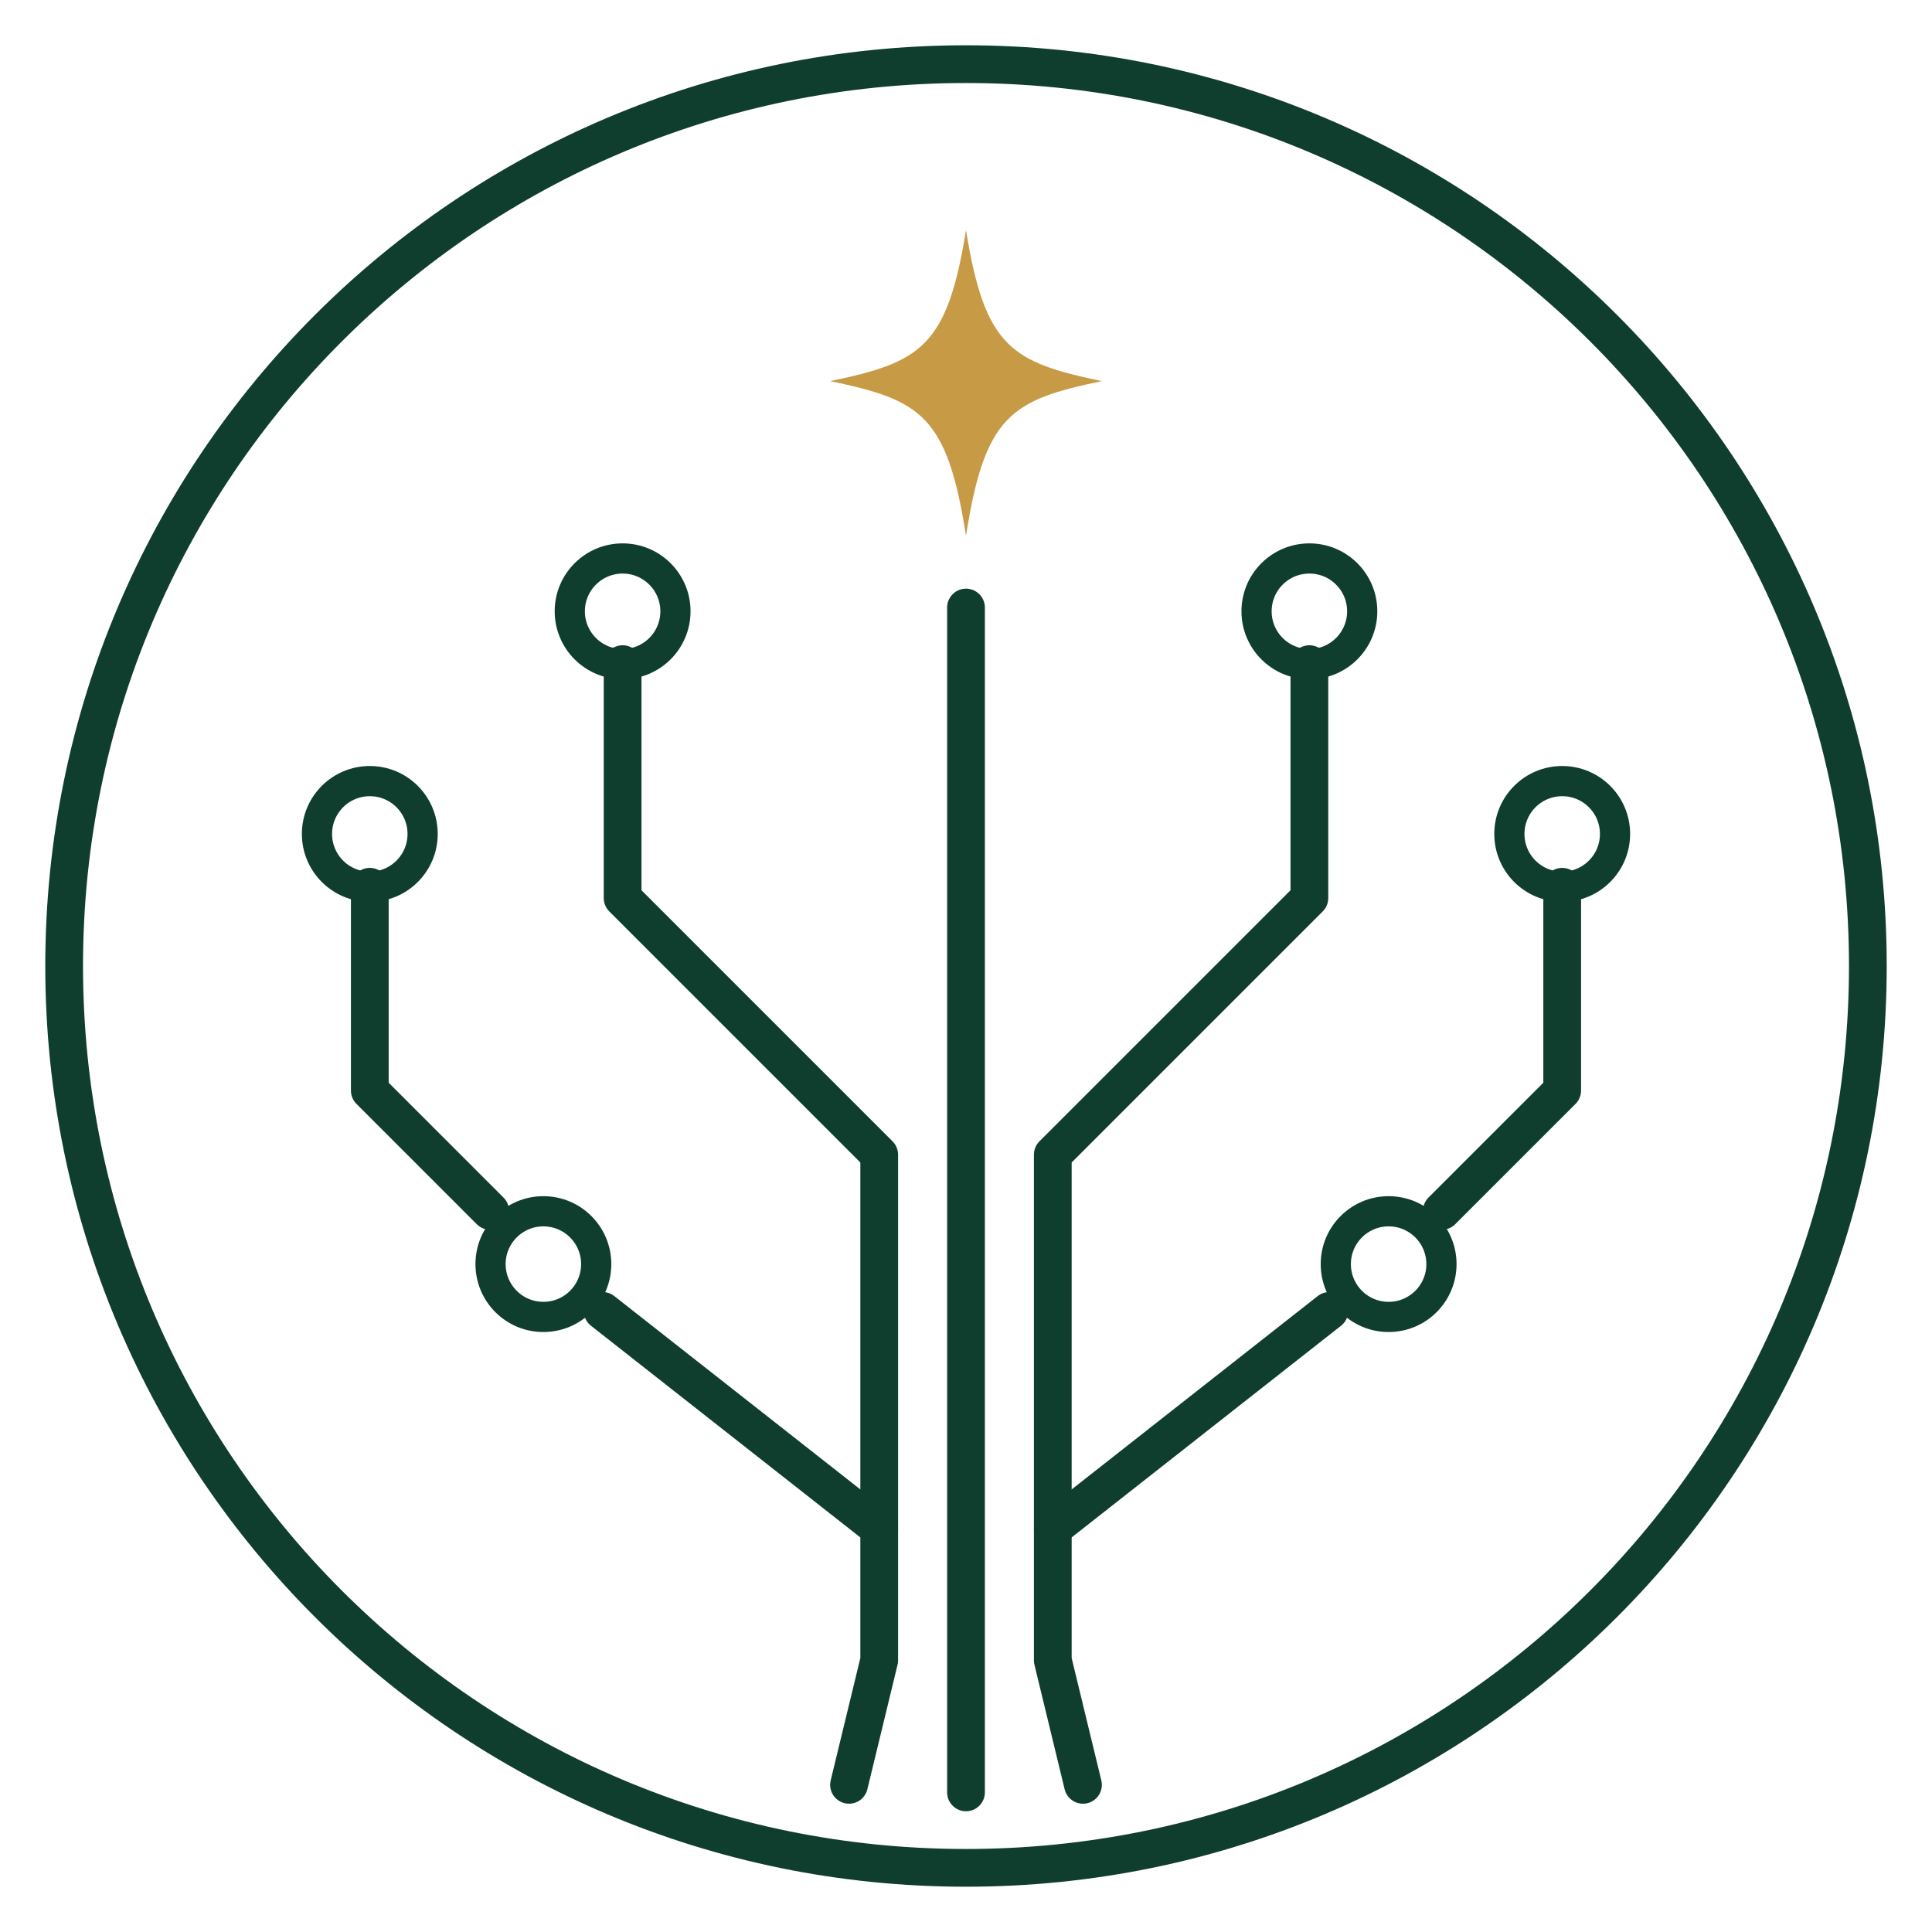
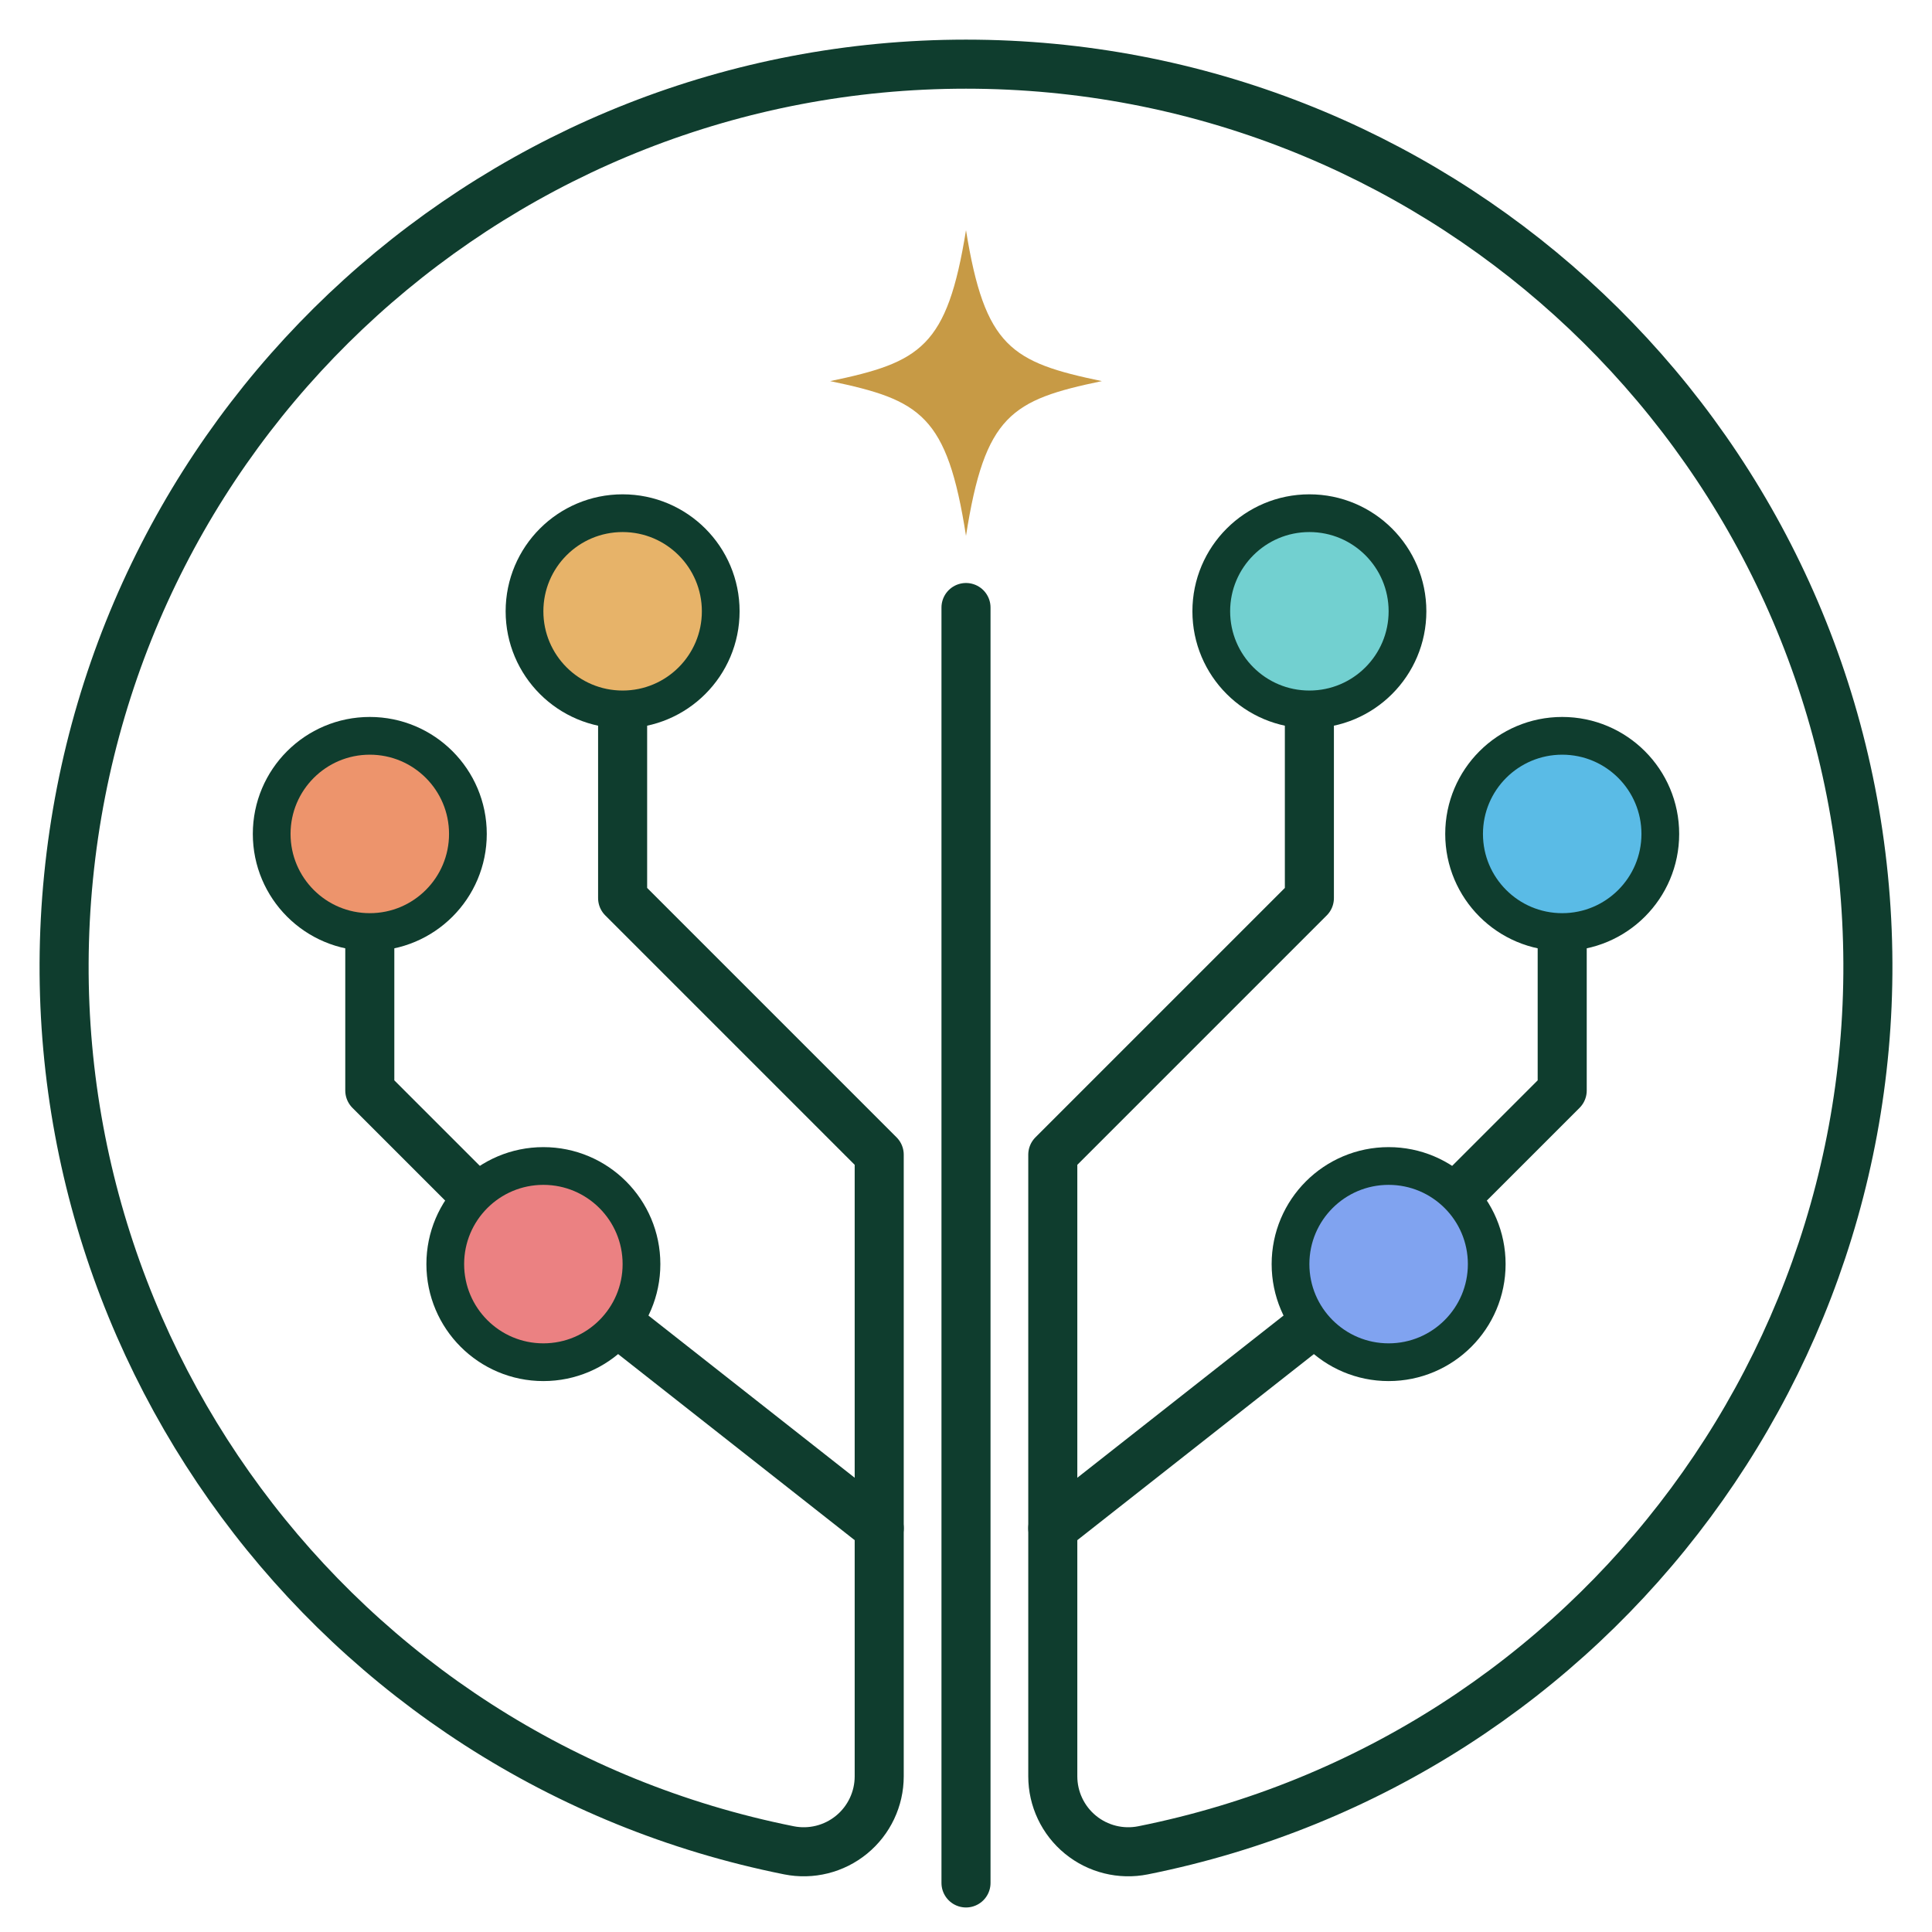
<svg xmlns="http://www.w3.org/2000/svg" viewBox="0 0 512 512" fill="none" role="img" aria-label="Eldrun">
  <g stroke="#0F3D2E" stroke-linecap="round" stroke-linejoin="round" fill="none">
-     <circle cx="256" cy="256" r="239" stroke-width="10" />
-     <path d="M 256 161 L 256 475" stroke-width="10" />
+     <path d="M 165 190 L 165 238 L 233 306 L 233 470.74 A 20 20 0 0 1 209.07 490.35 A 239 239 0 1 1 302.93 490.35 A 20 20 0 0 1 279 470.74 L 279 306 L 347 238 L 347 190" stroke-width="13" />
+     <path d="M 256 161 L 256 499" stroke-width="13" />
    <g id="eldrun-branches">
-       <path d="M 165 176 L 165 238 L 233 306 L 233 440 L 225 473" stroke-width="10" />
-       <path d="M 98 235 L 98 289 L 129.9 320.9 M 159.7 347.4 L 233 405" stroke-width="10" />
-       <circle cx="165" cy="162" r="14" stroke-width="8" />
-       <circle cx="98" cy="221" r="14" stroke-width="8" />
-       <circle cx="144" cy="335" r="14" stroke-width="8" />
+       <path d="M 98 249 L 98 289 L 124.2 315.2 M 166.01 352.31 L 233 405" stroke-width="13" />
    </g>
    <use href="#eldrun-branches" transform="translate(512,0) scale(-1,1)" />
+     <circle cx="144" cy="335" r="26" fill="#EB8182" stroke-width="10" />
+     <circle cx="98" cy="221" r="26" fill="#ED946C" stroke-width="10" />
+     <circle cx="165" cy="162" r="26" fill="#E7B369" stroke-width="10" />
+     <circle cx="347" cy="162" r="26" fill="#72D0D0" stroke-width="10" />
+     <circle cx="414" cy="221" r="26" fill="#5ABBE6" stroke-width="10" />
+     <circle cx="368" cy="335" r="26" fill="#80A3F0" stroke-width="10" />
  </g>
  <path d="M 256 61            C 261 92 268 96 292 101            C 268 106 261 110 256 142            C 251 110 244 106 220 101            C 244 96 251 92 256 61 Z" fill="#C79A45" />
</svg>
